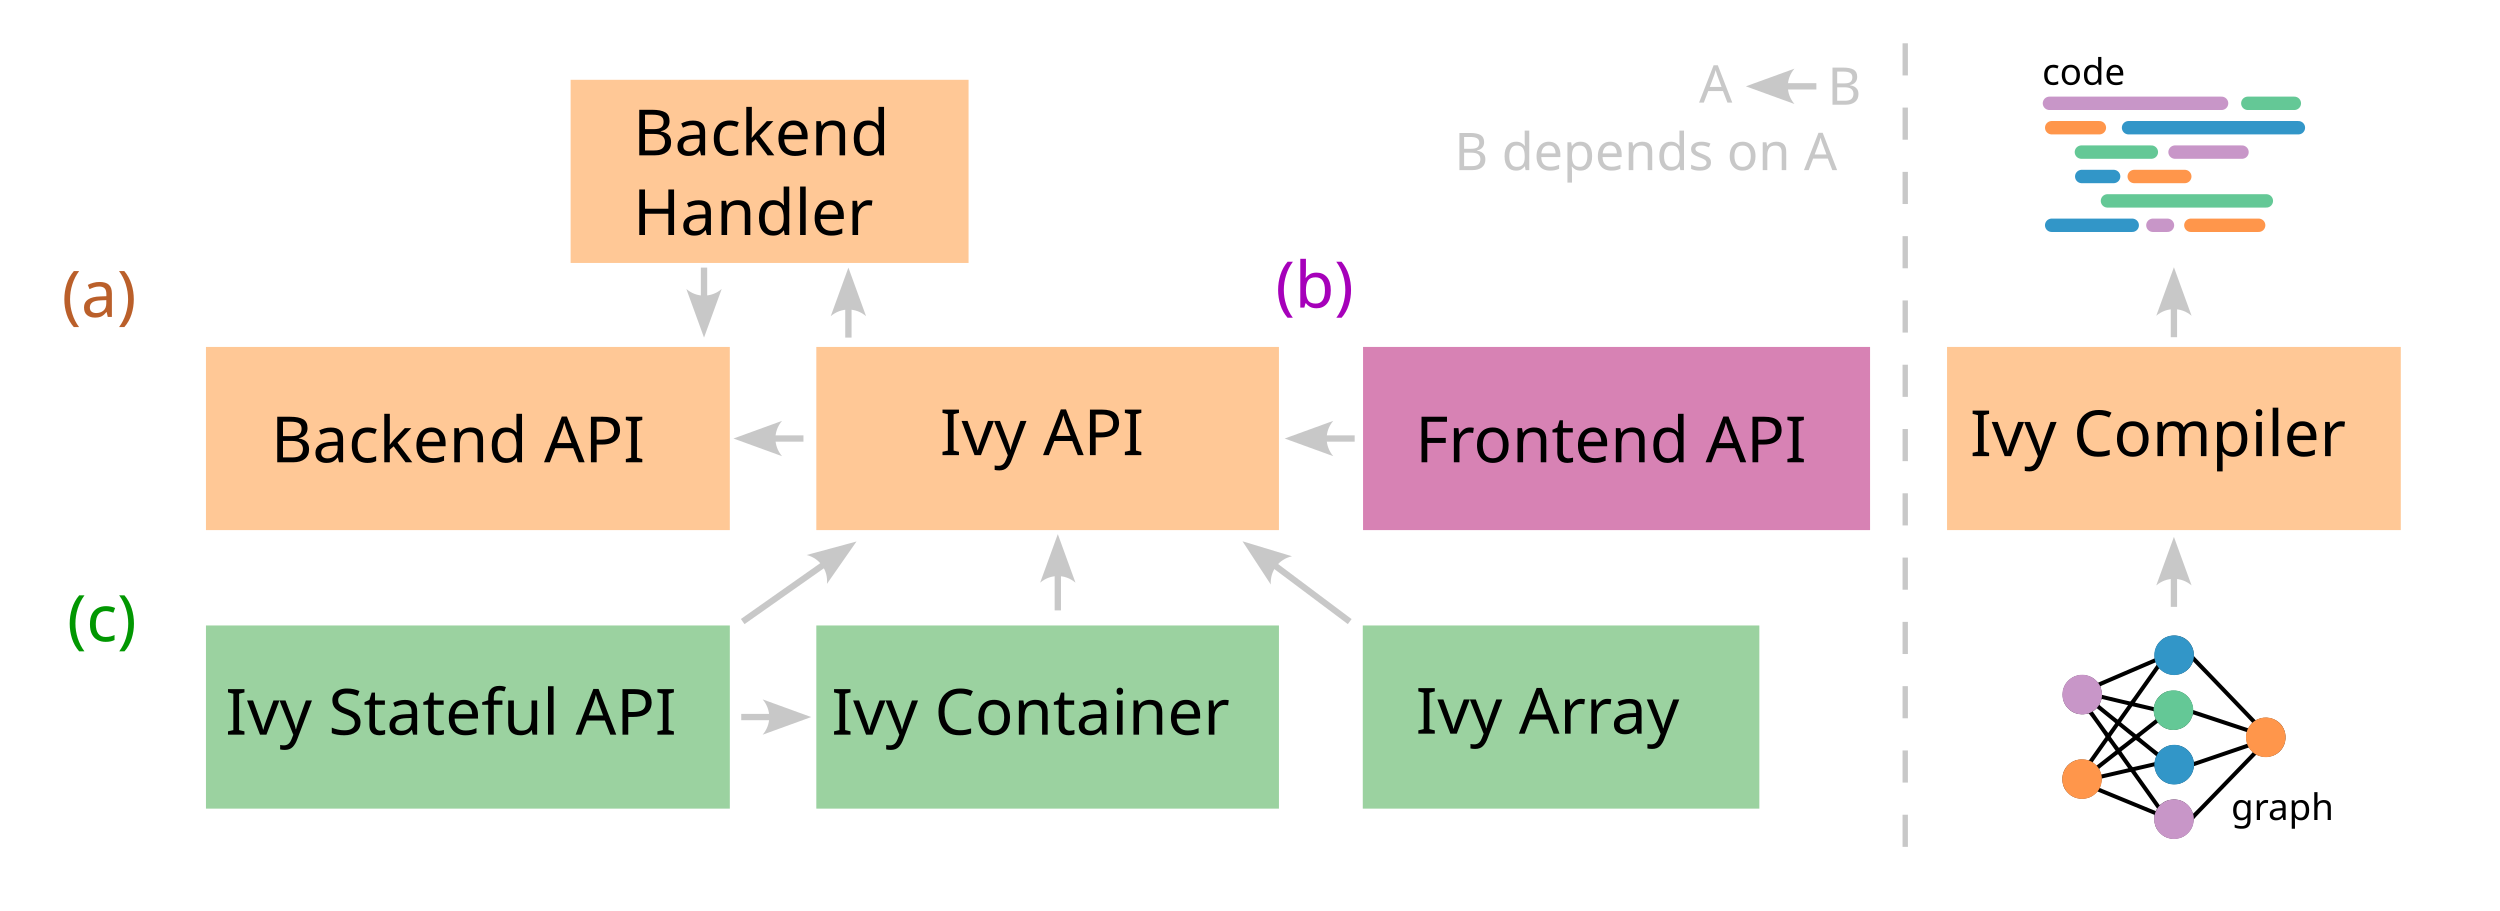
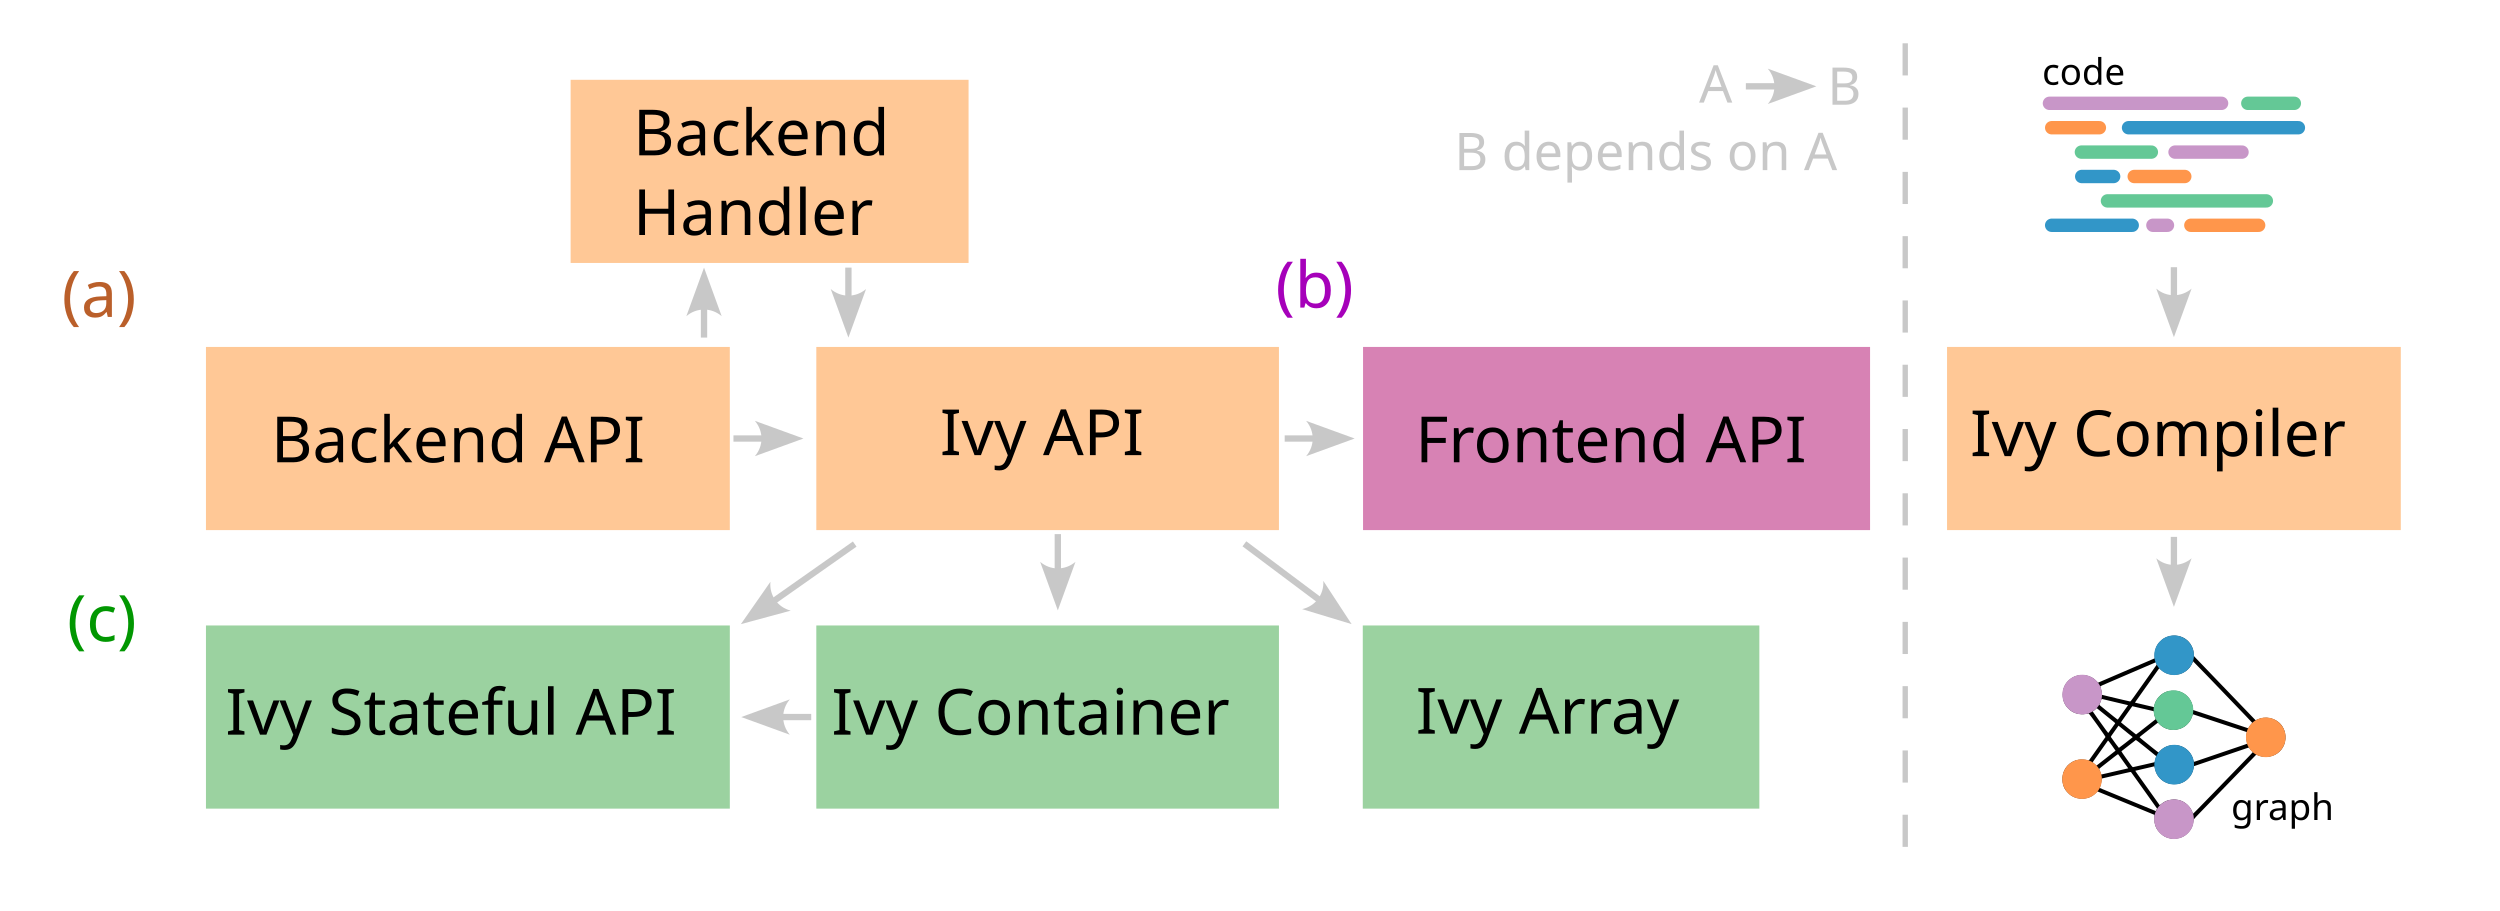
<svg xmlns="http://www.w3.org/2000/svg" version="1.1" id="svg148" width="1400" height="510" viewBox="0 0 1400 510" xml:space="preserve">
  <defs id="defs152">
    <rect x="695.5" y="-129.13" width="333.627" height="49.565" id="rect10506" />
    <marker style="overflow:visible" id="marker9137" refX="0" refY="0" orient="auto-start-reverse" markerWidth="7.7" markerHeight="5.6" viewBox="0 0 7.7 5.6" preserveAspectRatio="xMidYMid">
      <path transform="scale(0.7)" d="M -2,-4 9,0 -2,4 c 2,-2.33 2,-5.66 0,-8 z" style="fill:context-stroke;fill-rule:evenodd;stroke:none" id="path9135" />
    </marker>
    <rect x="313.492" y="-223.599" width="353.158" height="149.756" id="rect2109" />
    <rect x="600.833" y="37.524" width="365.664" height="160.625" id="rect316" />
    <rect x="600.833" y="37.524" width="365.664" height="160.625" id="rect316-2" />
    <rect x="600.833" y="37.524" width="365.664" height="160.625" id="rect316-2-1" />
    <rect x="600.833" y="37.524" width="365.664" height="160.625" id="rect316-2-1-7" />
    <rect x="600.833" y="37.524" width="365.664" height="160.625" id="rect316-2-1-7-9" />
    <rect x="600.833" y="37.524" width="365.664" height="160.625" id="rect316-2-1-7-9-6" />
    <rect x="600.833" y="37.524" width="365.664" height="160.625" id="rect316-2-1-7-9-6-6" />
    <rect x="600.833" y="37.524" width="365.664" height="160.625" id="rect316-2-1-7-9-6-6-6" />
    <rect x="313.492" y="-223.599" width="353.158" height="149.756" id="rect2109-8" />
    <rect x="313.492" y="-223.599" width="353.158" height="149.756" id="rect2109-8-9" />
    <marker style="overflow:visible" id="marker9137-0" refX="0" refY="0" orient="auto-start-reverse" markerWidth="7.7" markerHeight="5.6" viewBox="0 0 7.7 5.6" preserveAspectRatio="xMidYMid">
      <path transform="scale(0.7)" d="M -2,-4 9,0 -2,4 c 2,-2.33 2,-5.66 0,-8 z" style="fill:context-stroke;fill-rule:evenodd;stroke:none" id="path9135-2" />
    </marker>
    <marker style="overflow:visible" id="marker9137-0-7" refX="0" refY="0" orient="auto-start-reverse" markerWidth="7.7" markerHeight="5.6" viewBox="0 0 7.7 5.6" preserveAspectRatio="xMidYMid">
      <path transform="scale(0.7)" d="M -2,-4 9,0 -2,4 c 2,-2.33 2,-5.66 0,-8 z" style="fill:context-stroke;fill-rule:evenodd;stroke:none" id="path9135-2-5" />
    </marker>
    <marker style="overflow:visible" id="marker9137-0-2" refX="0" refY="0" orient="auto-start-reverse" markerWidth="7.7" markerHeight="5.6" viewBox="0 0 7.7 5.6" preserveAspectRatio="xMidYMid">
      <path transform="scale(0.7)" d="M -2,-4 9,0 -2,4 c 2,-2.33 2,-5.66 0,-8 z" style="fill:context-stroke;fill-rule:evenodd;stroke:none" id="path9135-2-2" />
    </marker>
    <marker style="overflow:visible" id="marker9137-0-9" refX="0" refY="0" orient="auto-start-reverse" markerWidth="7.7" markerHeight="5.6" viewBox="0 0 7.7 5.6" preserveAspectRatio="xMidYMid">
      <path transform="scale(0.7)" d="M -2,-4 9,0 -2,4 c 2,-2.33 2,-5.66 0,-8 z" style="fill:context-stroke;fill-rule:evenodd;stroke:none" id="path9135-2-7" />
    </marker>
    <marker style="overflow:visible" id="marker9137-0-6" refX="0" refY="0" orient="auto-start-reverse" markerWidth="7.7" markerHeight="5.6" viewBox="0 0 7.7 5.6" preserveAspectRatio="xMidYMid">
      <path transform="scale(0.7)" d="M -2,-4 9,0 -2,4 c 2,-2.33 2,-5.66 0,-8 z" style="fill:context-stroke;fill-rule:evenodd;stroke:none" id="path9135-2-1" />
    </marker>
    <marker style="overflow:visible" id="marker9137-0-93" refX="0" refY="0" orient="auto-start-reverse" markerWidth="7.7" markerHeight="5.6" viewBox="0 0 7.7 5.6" preserveAspectRatio="xMidYMid">
      <path transform="scale(0.7)" d="M -2,-4 9,0 -2,4 c 2,-2.33 2,-5.66 0,-8 z" style="fill:context-stroke;fill-rule:evenodd;stroke:none" id="path9135-2-19" />
    </marker>
    <marker style="overflow:visible" id="marker9137-0-78" refX="0" refY="0" orient="auto-start-reverse" markerWidth="7.7" markerHeight="5.6" viewBox="0 0 7.7 5.6" preserveAspectRatio="xMidYMid">
      <path transform="scale(0.7)" d="M -2,-4 9,0 -2,4 c 2,-2.33 2,-5.66 0,-8 z" style="fill:context-stroke;fill-rule:evenodd;stroke:none" id="path9135-2-4" />
    </marker>
    <marker style="overflow:visible" id="marker9137-0-78-0" refX="0" refY="0" orient="auto-start-reverse" markerWidth="7.7" markerHeight="5.6" viewBox="0 0 7.7 5.6" preserveAspectRatio="xMidYMid">
      <path transform="scale(0.7)" d="M -2,-4 9,0 -2,4 c 2,-2.33 2,-5.66 0,-8 z" style="fill:context-stroke;fill-rule:evenodd;stroke:none" id="path9135-2-4-3" />
    </marker>
    <marker style="overflow:visible" id="marker9137-0-78-0-1" refX="0" refY="0" orient="auto-start-reverse" markerWidth="7.7" markerHeight="5.6" viewBox="0 0 7.7 5.6" preserveAspectRatio="xMidYMid">
      <path transform="scale(0.7)" d="M -2,-4 9,0 -2,4 c 2,-2.33 2,-5.66 0,-8 z" style="fill:context-stroke;fill-rule:evenodd;stroke:none" id="path9135-2-4-3-0" />
    </marker>
    <marker style="overflow:visible" id="marker9137-0-2-3" refX="0" refY="0" orient="auto-start-reverse" markerWidth="7.7" markerHeight="5.6" viewBox="0 0 7.7 5.6" preserveAspectRatio="xMidYMid">
      <path transform="scale(0.7)" d="M -2,-4 9,0 -2,4 c 2,-2.33 2,-5.66 0,-8 z" style="fill:context-stroke;fill-rule:evenodd;stroke:none" id="path9135-2-2-2" />
    </marker>
    <rect x="695.5" y="-129.13" width="333.627" height="49.565" id="rect10506-6" />
    <rect x="695.5" y="-129.13" width="333.627" height="49.565" id="rect10506-6-5" />
    <rect x="695.5" y="-129.13" width="333.627" height="49.565" id="rect10506-4" />
    <rect x="695.5" y="-129.13" width="333.627" height="49.565" id="rect10506-4-6" />
    <rect x="600.833" y="37.524" width="365.664" height="160.625" id="rect316-25" />
    <rect x="600.833" y="37.524" width="365.664" height="160.625" id="rect316-2-4" />
    <rect x="600.833" y="37.524" width="365.664" height="160.625" id="rect316-2-1-74" />
    <rect x="600.833" y="37.524" width="365.664" height="160.625" id="rect316-2-1-7-4" />
    <rect x="600.833" y="37.524" width="365.664" height="160.625" id="rect316-2-1-7-9-3" />
    <rect x="600.833" y="37.524" width="365.664" height="160.625" id="rect316-2-1-7-9-6-6-6-0" />
    <rect x="600.833" y="37.524" width="365.664" height="160.625" id="rect316-2-1-7-9-6-6-7" />
    <rect x="600.833" y="37.524" width="365.664" height="160.625" id="rect316-2-1-7-9-6-8" />
  </defs>
  <g id="g154">
    <text xml:space="preserve" id="text2107" style="font-style:normal;font-weight:normal;font-size:40px;line-height:1.25;font-family:sans-serif;white-space:pre;shape-inside:url(#rect2109);display:inline;fill:#ba5f2a;fill-opacity:0.996;stroke:none" transform="matrix(0.8992978,0,0,0.8992978,-247.3264,346.7553)">
-       <tspan x="313.492" y="-188.209" id="tspan21689">(a)</tspan>
+       <tspan x="313.492" y="-188.209" id="tspan915">(a)</tspan>
    </text>
    <text xml:space="preserve" id="text2107-7" style="font-style:normal;font-weight:normal;font-size:40px;line-height:1.25;font-family:sans-serif;white-space:pre;shape-inside:url(#rect2109-8);display:inline;fill:#a600ba;fill-opacity:0.996;stroke:none" transform="matrix(0.8992978,0,0,0.8992978,432.3839,341.5278)">
-       <tspan x="313.492" y="-188.209" id="tspan21691">(b)</tspan>
+       <tspan x="313.492" y="-188.209" id="tspan917">(b)</tspan>
    </text>
    <text xml:space="preserve" id="text2107-7-2" style="font-style:normal;font-weight:normal;font-size:40px;line-height:1.25;font-family:sans-serif;white-space:pre;shape-inside:url(#rect2109-8-9);display:inline;fill:#009700;fill-opacity:0.996;stroke:none" transform="matrix(0.8992978,0,0,0.8992978,-244.3232,528.3395)">
-       <tspan x="313.492" y="-188.209" id="tspan21693">(c)</tspan>
+       <tspan x="313.492" y="-188.209" id="tspan919">(c)</tspan>
    </text>
-     <path style="fill:#c8c8c8;fill-opacity:1;stroke:#c8c8c8;stroke-width:3.533;stroke-linecap:butt;stroke-linejoin:miter;stroke-dasharray:none;stroke-opacity:1;marker-end:url(#marker9137)" d="M 475.106,189.055 V 172.122" id="path6598" />
-     <path style="fill:#c8c8c8;fill-opacity:1;stroke:#c8c8c8;stroke-width:3.533;stroke-linecap:butt;stroke-linejoin:miter;stroke-dasharray:none;stroke-opacity:1;marker-end:url(#marker9137-0)" d="m 394.25,149.855 v 16.933" id="path6598-3" />
-     <path style="fill:#c8c8c8;fill-opacity:1;stroke:#c8c8c8;stroke-width:3.533;stroke-linecap:butt;stroke-linejoin:miter;stroke-dasharray:none;stroke-opacity:1;marker-end:url(#marker9137-0-7)" d="M 449.931,245.57 H 432.999" id="path6598-3-9" />
-     <path style="fill:#c8c8c8;fill-opacity:1;stroke:#c8c8c8;stroke-width:3.533;stroke-linecap:butt;stroke-linejoin:miter;stroke-dasharray:none;stroke-opacity:1;marker-end:url(#marker9137-0-2)" d="M 758.616,245.57 H 741.684" id="path6598-3-8" />
-     <path style="fill:#c8c8c8;fill-opacity:1;stroke:#c8c8c8;stroke-width:3.533;stroke-linecap:butt;stroke-linejoin:miter;stroke-dasharray:none;stroke-opacity:1;marker-end:url(#marker9137-0-2-3)" d="M 1017.163,48.347 H 999.938" id="path6598-3-8-0" />
-     <path style="fill:#c8c8c8;fill-opacity:1;stroke:#c8c8c8;stroke-width:3.533;stroke-linecap:butt;stroke-linejoin:miter;stroke-dasharray:none;stroke-opacity:1;marker-end:url(#marker9137-0-9)" d="M 1217.395,188.829 V 171.896" id="path6598-3-3" />
-     <path style="fill:#c8c8c8;fill-opacity:1;stroke:#c8c8c8;stroke-width:3.533;stroke-linecap:butt;stroke-linejoin:miter;stroke-dasharray:none;stroke-opacity:1;marker-end:url(#marker9137-0-6)" d="M 1217.395,339.845 V 322.912" id="path6598-3-2" />
-     <path style="fill:#c8c8c8;fill-opacity:1;stroke:#c8c8c8;stroke-width:3.533;stroke-linecap:butt;stroke-linejoin:miter;stroke-dasharray:none;stroke-opacity:1;marker-end:url(#marker9137-0-93)" d="m 415.091,401.549 h 16.933" id="path6598-3-4" />
-     <path style="fill:#c8c8c8;fill-opacity:1;stroke:#c8c8c8;stroke-width:3.533;stroke-linecap:butt;stroke-linejoin:miter;stroke-dasharray:none;stroke-opacity:1;marker-end:url(#marker9137-0-78)" d="m 592.377,341.818 0,-20.458" id="path6598-3-5" />
-     <path style="fill:#c8c8c8;fill-opacity:1;stroke:#c8c8c8;stroke-width:3.533;stroke-linecap:butt;stroke-linejoin:miter;stroke-dasharray:none;stroke-opacity:1;marker-end:url(#marker9137-0-78-0)" d="m 415.904,348.074 45.541,-32.038" id="path6598-3-5-6" />
-     <path style="fill:#c8c8c8;fill-opacity:1;stroke:#c8c8c8;stroke-width:3.533;stroke-linecap:butt;stroke-linejoin:miter;stroke-dasharray:none;stroke-opacity:1;marker-end:url(#marker9137-0-78-0-1)" d="M 755.84,348.096 713.615,316.467" id="path6598-3-5-6-6" />
+     <path style="fill:#c8c8c8;fill-opacity:1;stroke:#c8c8c8;stroke-width:3.533;stroke-linecap:butt;stroke-linejoin:miter;stroke-dasharray:none;stroke-opacity:1;marker-end:url(#marker9137)" d="m 475.106,149.862 v 16.933" id="path6598" />
+     <path style="fill:#c8c8c8;fill-opacity:1;stroke:#c8c8c8;stroke-width:3.533;stroke-linecap:butt;stroke-linejoin:miter;stroke-dasharray:none;stroke-opacity:1;marker-end:url(#marker9137-0)" d="M 394.25,189.048 V 172.115" id="path6598-3" />
+     <path style="fill:#c8c8c8;fill-opacity:1;stroke:#c8c8c8;stroke-width:3.533;stroke-linecap:butt;stroke-linejoin:miter;stroke-dasharray:none;stroke-opacity:1;marker-end:url(#marker9137-0-7)" d="M 410.739,245.57 H 427.671" id="path6598-3-9" />
+     <path style="fill:#c8c8c8;fill-opacity:1;stroke:#c8c8c8;stroke-width:3.533;stroke-linecap:butt;stroke-linejoin:miter;stroke-dasharray:none;stroke-opacity:1;marker-end:url(#marker9137-0-2)" d="m 719.423,245.57 h 16.933" id="path6598-3-8" />
+     <path style="fill:#c8c8c8;fill-opacity:1;stroke:#c8c8c8;stroke-width:3.533;stroke-linecap:butt;stroke-linejoin:miter;stroke-dasharray:none;stroke-opacity:1;marker-end:url(#marker9137-0-2-3)" d="m 977.678,48.347 h 17.225" id="path6598-3-8-0" />
+     <path style="fill:#c8c8c8;fill-opacity:1;stroke:#c8c8c8;stroke-width:3.533;stroke-linecap:butt;stroke-linejoin:miter;stroke-dasharray:none;stroke-opacity:1;marker-end:url(#marker9137-0-9)" d="m 1217.395,149.636 v 16.933" id="path6598-3-3" />
+     <path style="fill:#c8c8c8;fill-opacity:1;stroke:#c8c8c8;stroke-width:3.533;stroke-linecap:butt;stroke-linejoin:miter;stroke-dasharray:none;stroke-opacity:1;marker-end:url(#marker9137-0-6)" d="m 1217.395,300.652 v 16.933" id="path6598-3-2" />
+     <path style="fill:#c8c8c8;fill-opacity:1;stroke:#c8c8c8;stroke-width:3.533;stroke-linecap:butt;stroke-linejoin:miter;stroke-dasharray:none;stroke-opacity:1;marker-end:url(#marker9137-0-93)" d="M 454.284,401.549 H 437.351" id="path6598-3-4" />
+     <path style="fill:#c8c8c8;fill-opacity:1;stroke:#c8c8c8;stroke-width:3.533;stroke-linecap:butt;stroke-linejoin:miter;stroke-dasharray:none;stroke-opacity:1;marker-end:url(#marker9137-0-78)" d="m 592.377,299.101 v 20.458" id="path6598-3-5" />
+     <path style="fill:#c8c8c8;fill-opacity:1;stroke:#c8c8c8;stroke-width:3.533;stroke-linecap:butt;stroke-linejoin:miter;stroke-dasharray:none;stroke-opacity:1;marker-end:url(#marker9137-0-78-0)" d="m 478.635,304.672 -45.541,32.038" id="path6598-3-5-6" />
+     <path style="fill:#c8c8c8;fill-opacity:1;stroke:#c8c8c8;stroke-width:3.533;stroke-linecap:butt;stroke-linejoin:miter;stroke-dasharray:none;stroke-opacity:1;marker-end:url(#marker9137-0-78-0-1)" d="m 696.858,304.536 42.224,31.628" id="path6598-3-5-6-6" />
    <path style="fill:none;stroke:#c8c8c8;stroke-width:3;stroke-linecap:butt;stroke-linejoin:miter;stroke-dasharray:18, 18;stroke-dashoffset:0;stroke-opacity:1" d="M 1066.928,24.246 V 474.687" id="path10502" />
    <text xml:space="preserve" id="text10504" style="font-style:normal;font-weight:normal;font-size:40px;line-height:1.25;font-family:sans-serif;white-space:pre;shape-inside:url(#rect10506);display:inline;fill:#c8c8c8;fill-opacity:1;stroke:none;stroke-opacity:1" transform="matrix(0.7279967,0,0,0.7279967,308.1269,163.5023)">
-       <tspan x="695.5" y="-93.74" id="tspan21695">B depends on A</tspan>
+       <tspan x="695.5" y="-93.74" id="tspan921">B depends on A</tspan>
    </text>
    <text xml:space="preserve" id="text10504-7" style="font-style:normal;font-weight:normal;font-size:40px;line-height:1.25;font-family:sans-serif;white-space:pre;shape-inside:url(#rect10506-4);display:inline;fill:#000000;fill-opacity:1;stroke:none;stroke-opacity:1" transform="matrix(0.5131628,0,0,0.5131628,786.7018,95.57431)">
-       <tspan x="695.5" y="-93.74" id="tspan21697">code</tspan>
+       <tspan x="695.5" y="-93.74" id="tspan923">code</tspan>
    </text>
    <text xml:space="preserve" id="text10504-7-5" style="font-style:normal;font-weight:normal;font-size:40px;line-height:1.25;font-family:sans-serif;white-space:pre;shape-inside:url(#rect10506-4-6);display:inline;fill:#000000;fill-opacity:1;stroke:none;stroke-opacity:1" transform="matrix(0.5131628,0,0,0.5131628,892.5159,507.2903)">
-       <tspan x="695.5" y="-93.74" id="tspan21699">graph</tspan>
+       <tspan x="695.5" y="-93.74" id="tspan925">graph</tspan>
    </text>
    <text xml:space="preserve" id="text10504-1" style="font-style:normal;font-weight:normal;font-size:40px;line-height:1.25;font-family:sans-serif;white-space:pre;shape-inside:url(#rect10506-6);display:inline;fill:#c8c8c8;fill-opacity:1;stroke:none" transform="matrix(0.7279967,0,0,0.7279967,445.1684,125.6831)">
-       <tspan x="695.5" y="-93.74" id="tspan21701">A</tspan>
+       <tspan x="695.5" y="-93.74" id="tspan927">A</tspan>
    </text>
    <text xml:space="preserve" id="text10504-1-5" style="font-style:normal;font-weight:normal;font-size:40px;line-height:1.25;font-family:sans-serif;white-space:pre;shape-inside:url(#rect10506-6-5);display:inline;fill:#c8c8c8;fill-opacity:1;stroke:none" transform="matrix(0.7279967,0,0,0.7279967,517.0491,126.8917)">
-       <tspan x="695.5" y="-93.74" id="tspan21703">B</tspan>
+       <tspan x="695.5" y="-93.74" id="tspan929">B</tspan>
    </text>
    <g id="layer1" transform="matrix(0.9515749,0,0,0.9515749,1135.139,-128.0975)">
      <path style="fill:none;stroke:#c896c8;stroke-width:7.879;stroke-linecap:round;stroke-linejoin:miter;stroke-miterlimit:4;stroke-dasharray:none;stroke-opacity:1" d="M 13.19,195.421 H 114.486" id="path93" />
      <path style="fill:none;stroke:#c896c8;stroke-width:7.879;stroke-linecap:round;stroke-linejoin:miter;stroke-miterlimit:4;stroke-dasharray:none;stroke-opacity:1" d="m 87.1,224.13 h 39.418" id="path93-6" />
      <path style="fill:none;stroke:#c896c8;stroke-width:7.879;stroke-linecap:round;stroke-linejoin:miter;stroke-miterlimit:4;stroke-dasharray:none;stroke-opacity:1" d="m 74.067,267.195 h 8.579" id="path93-6-7" />
      <path style="fill:none;stroke:#64c896;stroke-width:7.879;stroke-linecap:round;stroke-linejoin:miter;stroke-miterlimit:4;stroke-dasharray:none;stroke-opacity:1" d="m 129.927,195.421 h 27.381" id="path93-6-7-5" />
      <path style="fill:none;stroke:#64c896;stroke-width:7.879;stroke-linecap:round;stroke-linejoin:miter;stroke-miterlimit:4;stroke-dasharray:none;stroke-opacity:1" d="M 31.996,224.13 H 73.165" id="path93-6-7-5-3" />
      <path style="fill:none;stroke:#64c896;stroke-width:7.879;stroke-linecap:round;stroke-linejoin:miter;stroke-miterlimit:4;stroke-dasharray:none;stroke-opacity:1" d="M 47.334,252.84 H 140.838" id="path93-6-7-5-3-5" />
      <path style="fill:none;stroke:#ff964b;stroke-width:7.879;stroke-linecap:round;stroke-linejoin:miter;stroke-miterlimit:4;stroke-dasharray:none;stroke-opacity:1" d="M 14.514,209.776 H 42.578" id="path93-6-7-6" />
      <path style="fill:none;stroke:#ff964b;stroke-width:7.879;stroke-linecap:round;stroke-linejoin:miter;stroke-miterlimit:4;stroke-dasharray:none;stroke-opacity:1" d="M 63.079,238.485 H 92.834" id="path93-6-7-6-2" />
      <path style="fill:none;stroke:#ff964b;stroke-width:7.879;stroke-linecap:round;stroke-linejoin:miter;stroke-miterlimit:4;stroke-dasharray:none;stroke-opacity:1" d="M 96.408,267.195 H 136.31" id="path93-6-7-6-2-9" />
      <path style="fill:none;stroke:#3296c8;stroke-width:7.879;stroke-linecap:round;stroke-linejoin:miter;stroke-miterlimit:4;stroke-dasharray:none;stroke-opacity:1" d="M 32.182,238.485 H 50.961" id="path93-6-7-1" />
      <path style="fill:none;stroke:#3296c8;stroke-width:7.879;stroke-linecap:round;stroke-linejoin:miter;stroke-miterlimit:4;stroke-dasharray:none;stroke-opacity:1" d="M 14.493,267.195 H 61.902" id="path93-6-7-1-2" />
      <path style="fill:none;stroke:#3296c8;stroke-width:7.879;stroke-linecap:round;stroke-linejoin:miter;stroke-miterlimit:4;stroke-dasharray:none;stroke-opacity:1" d="m 59.738,209.776 h 99.956" id="path93-6-7-1-7" />
    </g>
    <g id="g14698" transform="matrix(0.1367104,0,0,0.1367104,1154.186,354.8184)">
      <path style="fill:#000000" d="m 446.117,838.51 c -17.538,-3.779 -27.584,-9.304 -40.679,-22.377 -10.738,-10.719 -16.2,-19.8 -20.183,-33.557 -1.974,-6.819 -2.3,-10.215 -2.3,-23.991 v -16.048 l -24,-9.842 c -13.2,-5.413 -26.475,-10.881 -29.5,-12.151 -3.025,-1.27 -26.875,-11.076 -53,-21.791 -26.125,-10.715 -65.5,-26.889 -87.5,-35.942 l -40,-16.46 -6.5,6.459 c -14.729,14.636 -30.89,21.71 -52.5,22.98 -16.35,0.961 -33.218,-3.124 -46.869,-11.351 -7.667,-4.62 -22.023,-19.055 -26.554,-26.699 -13.156,-22.195 -14.449,-53.203 -3.21,-76.999 7.244,-15.336 18.598,-27.337 33.633,-35.546 8.57,-4.68 15.125,-6.861 25.251,-8.402 9.152,-1.393 28.108,-0.496 36.022,1.706 l 5.273,1.467 5.27,-7.166 c 4.615,-6.275 60.652,-85.349 63.122,-89.072 0.698,-1.052 -7.853,-13.681 -33.346,-49.254 -18.857,-26.312 -34.804,-47.78 -35.438,-47.707 -0.635,0.073 -4.946,0.917 -9.58,1.876 -13.307,2.753 -30.759,1.769 -42.869,-2.417 -5.113,-1.768 -10.963,-4.174 -13,-5.348 -11.384,-6.559 -23.981,-18.904 -30.48,-29.872 -14.45,-24.387 -13.61,-61.127 1.933,-84.543 10.95,-16.496 27.822,-28.869 46.15,-33.841 8.321,-2.258 25.578,-3.02 34.884,-1.54 10.056,1.599 23.197,6.532 30.809,11.566 3.3,2.183 9.244,7.22 13.209,11.194 l 7.209,7.226 31.291,-13.349 c 26.925,-11.486 163.765,-70.347 191.825,-82.512 l 9.534,-4.133 -0.391,-9.725 c -0.681,-16.952 3.704,-33.569 12.335,-46.749 5.01,-7.649 16.303,-18.941 23.987,-23.984 13.168,-8.641 31.902,-13.296 48.919,-12.153 29.513,1.981 53.601,17.704 66.138,43.17 5.472,11.116 7.38,18.258 8.144,30.5 l 0.593,9.5 8.196,8.5 c 13.299,13.792 241.623,251.327 243.532,253.356 1.696,1.803 1.928,1.77 8.112,-1.165 33.576,-15.934 74.978,-7.017 97.892,21.083 7.369,9.037 13.646,22.269 15.998,33.725 6.65,32.394 -5.209,64.473 -30.51,82.527 -14.838,10.588 -28.367,14.798 -47.514,14.785 -13.767,-0.01 -21.933,-1.53 -32.876,-6.121 l -6.624,-2.779 -110,113.317 c -163.463,168.393 -147.5,151.48 -147.5,156.277 0,5.787 -2.749,18.481 -5.473,25.272 -3.491,8.704 -8.324,16.193 -15.415,23.887 -15.533,16.852 -33.001,24.672 -56.612,25.343 -8.016,0.228 -14.27,-0.148 -18.837,-1.132 z m 177.321,-184.877 c 27.139,-28.05 56.595,-58.425 65.457,-67.5 8.862,-9.075 26.901,-27.729 40.086,-41.453 13.185,-13.724 31.173,-32.311 39.973,-41.303 8.8,-8.993 16.177,-16.858 16.393,-17.477 0.216,-0.62 -0.729,-2.058 -2.101,-3.197 -2.532,-2.101 -10.89,-12.135 -12.489,-14.992 -0.767,-1.37 -2.171,-1.116 -11.339,2.047 -20.03,6.91 -92.501,31.604 -97.964,33.379 -3.025,0.983 -24.85,8.405 -48.5,16.494 -23.65,8.088 -48.911,16.707 -56.136,19.153 l -13.136,4.447 -1.097,7.374 c -2.579,17.339 -10.534,32.011 -24.55,45.278 -9.466,8.96 -19.6,14.606 -33.082,18.432 -11.354,3.222 -31.49,3.21 -42.915,-0.026 -30.186,-8.548 -51.637,-31.793 -57.151,-61.932 -0.925,-5.055 -1.963,-9.034 -2.308,-8.844 -0.344,0.191 -17.726,4.277 -38.626,9.081 -20.9,4.804 -38.558,8.9 -39.241,9.101 -1.31,0.387 -0.584,1.427 60.667,86.929 20.485,28.596 37.606,52.636 38.045,53.421 0.623,1.113 2.288,0.192 7.552,-4.178 7.496,-6.222 15.569,-10.844 24.016,-13.75 7.809,-2.687 25.923,-5.229 31.96,-4.485 10.831,1.335 12.585,1.629 18.192,3.053 22.72,5.772 45.853,27.422 52.831,49.445 0.959,3.025 1.892,5.77 2.075,6.099 0.42,0.757 21.117,-20.241 83.385,-84.599 z m -232.465,68.463 2.552,-5.037 -15.384,-21.713 c -8.461,-11.942 -22.765,-31.997 -31.785,-44.566 -37.606,-52.398 -58.461,-81.586 -59.402,-83.134 -0.906,-1.491 -3.265,-1.119 -25,3.942 -13.2,3.074 -39.975,9.266 -59.5,13.76 -19.525,4.494 -35.571,8.197 -35.658,8.228 -0.087,0.031 -0.685,4.557 -1.329,10.057 -0.644,5.5 -2.547,14.176 -4.229,19.28 -1.682,5.104 -2.884,9.402 -2.671,9.552 0.212,0.149 20.861,8.662 45.886,18.918 113.614,46.562 181.101,74.343 183.733,75.635 0.128,0.063 1.382,-2.152 2.785,-4.922 z M 189.999,571.574 c 13.175,-3.058 30.705,-7.133 38.955,-9.056 8.25,-1.923 21.975,-5.087 30.5,-7.03 8.525,-1.943 15.576,-3.607 15.67,-3.697 0.24,-0.23 -39.514,-55.892 -40.979,-57.377 -0.944,-0.957 -4.679,1.524 -17.306,11.5 -8.856,6.996 -17.599,13.846 -19.429,15.221 -3.29,2.472 -13.282,10.327 -32.206,25.315 -5.362,4.247 -9.75,7.898 -9.75,8.114 0,0.215 1.323,3.189 2.94,6.609 1.617,3.419 3.502,8.41 4.189,11.09 0.687,2.68 1.746,4.873 2.354,4.873 0.608,0 11.885,-2.502 25.061,-5.56 z m 149.898,-34.717 43.942,-10.234 1.207,-6.495 c 0.664,-3.572 2.171,-8.97 3.348,-11.995 l 2.141,-5.5 -3.79,-3.213 c -2.084,-1.767 -20.814,-16.98 -41.621,-33.805 -25.799,-20.862 -38.203,-30.302 -39,-29.68 -0.643,0.502 -5.708,4.464 -11.256,8.805 -5.547,4.341 -11.573,9.018 -13.39,10.393 -4.866,3.682 -33.401,26.07 -34.262,26.881 -0.406,0.382 7.244,11.804 17,25.38 9.756,13.577 20.125,28.072 23.042,32.212 3.091,4.386 6.011,7.517 7,7.505 0.933,-0.012 21.47,-4.627 45.638,-10.255 z M 192.454,503.749 c 16.775,-13.186 30.639,-24.069 30.808,-24.186 0.17,-0.117 -6.519,-9.75 -14.863,-21.407 -8.345,-11.657 -15.51,-20.818 -15.922,-20.358 -0.413,0.46 -4.497,6.237 -9.076,12.837 -4.579,6.6 -14.441,20.55 -21.915,31 -7.474,10.45 -17.802,25.013 -22.953,32.363 l -9.365,13.363 3.393,2.615 c 1.866,1.438 5.397,4.487 7.846,6.775 l 4.453,4.16 8.547,-6.594 c 4.701,-3.627 22.272,-17.382 39.047,-30.568 z m 419,-0.935 c 26.675,-9.085 67.175,-22.897 90,-30.694 22.825,-7.796 45.55,-15.529 50.5,-17.184 4.95,-1.655 9.368,-3.353 9.818,-3.773 0.45,-0.421 0.112,-4.18 -0.75,-8.355 -1.776,-8.6 -2.064,-25.787 -0.563,-33.7 0.553,-2.914 0.8,-5.503 0.55,-5.753 -0.556,-0.556 -220.626,-73.221 -221.753,-73.221 -0.441,0 -0.801,0.887 -0.801,1.971 0,3.405 -5.707,17.785 -9.605,24.202 -5.115,8.42 -14.937,18.583 -23.537,24.352 -24.637,16.53 -59.109,17.767 -85.229,3.06 -6.656,-3.748 -15.787,-11.171 -20.097,-16.338 l -2.713,-3.252 -3.16,2.538 c -1.738,1.396 -14.185,11.171 -27.66,21.722 -36.972,28.95 -44.471,34.942 -44.807,35.801 -0.169,0.432 6.302,6.108 14.38,12.614 8.078,6.506 25.41,20.491 38.516,31.079 13.106,10.588 24.185,19.245 24.62,19.24 0.435,-0.006 2.816,-2.294 5.291,-5.085 9.503,-10.717 23.545,-19.08 38.429,-22.886 11.199,-2.864 29.211,-2.891 41.124,-0.062 27.926,6.632 51.913,31.075 57.452,58.544 0.665,3.3 1.364,6.54 1.553,7.201 0.239,0.839 3.295,0.191 10.143,-2.151 5.39,-1.843 31.625,-10.785 58.3,-19.87 z M 262.97,448.369 c 13.759,-10.854 26.356,-20.786 27.993,-22.071 2.916,-2.287 2.936,-2.366 0.984,-3.793 -4.854,-3.548 -8.384,-6.322 -16.414,-12.899 -4.719,-3.865 -15.655,-12.75 -24.303,-19.745 l -15.724,-12.718 -12.207,17.245 c -6.714,9.485 -13.929,19.686 -16.033,22.668 -3.283,4.652 -3.648,5.68 -2.57,7.233 12.209,17.574 31.495,43.749 32.257,43.777 0.55,0.021 12.257,-8.843 26.016,-19.698 z m 56.087,-43.985 c 42.03,-33.158 61.297,-48.286 65.598,-51.507 l 3.682,-2.757 -2.377,-5.375 c -2.526,-5.711 -5.507,-18.487 -5.507,-23.601 0,-1.69 -0.562,-3.25 -1.25,-3.465 -2.748,-0.86 -87.169,-20.454 -87.281,-20.257 -0.136,0.239 -25.558,36.156 -38.162,53.917 -4.569,6.438 -8.307,11.916 -8.307,12.173 0,0.257 4.162,3.739 9.25,7.737 5.088,3.998 18.836,15.058 30.551,24.577 11.716,9.519 21.618,17.307 22.006,17.307 0.388,0 5.696,-3.938 11.796,-8.75 z m -112.104,-15.789 c 7.15,-10.137 13.567,-19.261 14.26,-20.276 1.131,-1.657 0.363,-2.554 -7.5,-8.764 -4.818,-3.805 -9.435,-7.463 -10.26,-8.129 -0.825,-0.666 -14.066,-11.369 -29.424,-23.784 l -27.924,-22.573 -4.052,3.783 c -2.228,2.081 -4.288,4.03 -4.576,4.331 -0.288,0.301 -2.099,1.618 -4.024,2.926 -1.925,1.308 -3.634,2.47 -3.798,2.584 -0.164,0.113 9.46,13.871 21.387,30.574 31.322,43.864 41.569,57.875 42.282,57.814 0.346,-0.03 6.48,-8.348 13.63,-18.485 z m 563.5,-5.96 c 1.73,-3.025 5.364,-7.925 8.073,-10.89 2.71,-2.965 4.927,-5.717 4.927,-6.116 0,-0.399 -11.588,-12.721 -25.75,-27.383 -14.162,-14.662 -34.123,-35.422 -44.357,-46.135 -67.893,-71.068 -172.172,-178.977 -172.955,-178.977 -0.516,0 -0.938,0.848 -0.938,1.884 0,3.239 -7.685,17.329 -13.042,23.912 -10.193,12.526 -25.432,22.612 -40.458,26.778 -3.39,0.94 -11.494,1.879 -18.632,2.159 -14.749,0.579 -25.043,-1.091 -36.758,-5.963 -7.595,-3.158 -21.069,-12.555 -25.422,-17.729 l -2.454,-2.917 -9.345,13.188 c -5.14,7.253 -18.764,26.463 -30.275,42.688 -11.511,16.225 -27.458,38.725 -35.438,50 -7.98,11.275 -16.899,23.847 -19.821,27.938 -2.921,4.091 -5.2,7.55 -5.064,7.686 0.339,0.339 76.738,18.376 77.833,18.376 0.482,0 0.876,-1.084 0.876,-2.41 0,-1.325 1.361,-6.613 3.025,-11.75 6.351,-19.609 23.329,-38.3 42.475,-46.761 14.206,-6.278 38.275,-8.101 53.968,-4.087 28.981,7.412 51.599,30.994 57.555,60.008 1.073,5.225 1.956,11.127 1.963,13.116 l 0.013,3.616 70.75,23.368 c 56.843,18.774 155.106,51.429 155.927,51.817 0.097,0.046 1.592,-2.391 3.323,-5.416 z M 251.371,325.68 c 9.029,-12.676 17.909,-25.169 19.733,-27.763 l 3.316,-4.716 -3.733,-0.977 c -2.053,-0.537 -25.973,-6.221 -53.154,-12.631 -27.182,-6.41 -49.967,-11.864 -50.634,-12.12 -0.777,-0.298 -2.007,2.152 -3.426,6.822 -1.217,4.008 -3.295,9.421 -4.616,12.029 -1.322,2.608 -2.403,4.969 -2.403,5.246 0,0.277 9.787,8.363 21.75,17.969 11.963,9.605 28.95,23.314 37.75,30.464 15.701,12.757 16.028,12.96 17.5,10.861 0.825,-1.176 8.888,-12.509 17.917,-25.185 z m 47.12,-66.544 c 7.405,-10.449 21.196,-29.911 30.647,-43.25 24.628,-34.76 23.265,-32.839 43.469,-61.253 10.168,-14.3 18.802,-26.533 19.186,-27.185 0.384,-0.652 -0.269,-3.176 -1.451,-5.609 l -2.15,-4.425 -40.619,17.461 c -105.112,45.184 -149.782,64.4 -151.619,65.225 -1.1,0.494 -3.575,1.565 -5.5,2.38 -19.923,8.436 -30,13.055 -30,13.753 0,0.461 1.121,4.274 2.492,8.473 1.371,4.199 2.989,11.75 3.597,16.781 0.608,5.031 1.207,9.254 1.331,9.386 0.124,0.132 11.893,3.006 26.153,6.386 14.26,3.381 39.652,9.42 56.427,13.421 16.775,4.001 31.416,7.314 32.537,7.364 1.544,0.068 5.29,-4.502 15.5,-18.908 z" id="path14819" />
      <circle style="fill:#c896c8;fill-opacity:1;stroke-width:4.112;stroke-dasharray:24.672, 24.672" id="path14894" cx="86.582" cy="249.788" r="81.269" />
      <circle style="fill:#c896c8;fill-opacity:1;stroke-width:4.112;stroke-dasharray:24.672, 24.672" id="path14894-6" cx="462.715" cy="760.254" r="81.269" />
      <circle style="fill:#3296c8;fill-opacity:1;stroke-width:4.112;stroke-dasharray:24.672, 24.672" id="path14894-6-9" cx="463.082" cy="88.561" r="81.269" />
      <circle style="fill:#64c896;fill-opacity:1;stroke-width:4.112;stroke-dasharray:24.672, 24.672" id="path14894-6-9-7" cx="460.397" cy="313.655" r="81.269" />
      <circle style="fill:#ff964b;fill-opacity:1;stroke-width:4.112;stroke-dasharray:24.672, 24.672" id="path14894-6-9-7-4" cx="838.726" cy="424.819" r="81.269" />
      <circle style="fill:#ff964b;fill-opacity:1;stroke-width:4.112;stroke-dasharray:24.672, 24.672" id="path14894-6-9-7-4-5" cx="85.983" cy="595.968" r="81.269" />
      <circle style="fill:#3296c8;fill-opacity:1;stroke-width:4.112;stroke-dasharray:24.672, 24.672" id="path14894-6-9-3" cx="463.47" cy="536.841" r="81.269" />
    </g>
    <g id="g21171" transform="translate(4.539222)">
      <rect style="fill:#ffc896;fill-opacity:1;stroke:none;stroke-opacity:1" id="rect476" width="222.853" height="102.572" x="315.008" y="44.686" />
      <text xml:space="preserve" id="text314" style="font-style:normal;font-weight:normal;font-size:40px;line-height:1.25;font-family:sans-serif;white-space:pre;shape-inside:url(#rect316-25);display:inline;fill:#000000;fill-opacity:1;stroke:none" transform="matrix(0.8923807,0,0,0.8923807,-186.183,21.90279)">
-         <tspan x="600.834" y="72.914" id="tspan21705">Backend
+         <tspan x="600.834" y="72.914" id="tspan931">Backend
</tspan>
-         <tspan x="600.834" y="122.914" id="tspan21707">Handler</tspan>
+         <tspan x="600.834" y="122.914" id="tspan933">Handler</tspan>
      </text>
    </g>
    <g id="g21176">
      <rect style="fill:#ffc896;fill-opacity:1;stroke:none;stroke-opacity:1" id="rect476-3" width="293.365" height="102.572" x="115.335" y="194.284" />
      <text xml:space="preserve" id="text314-9" style="font-style:normal;font-weight:normal;font-size:40px;line-height:1.25;font-family:sans-serif;white-space:pre;shape-inside:url(#rect316-2-4);display:inline;fill:#000000;fill-opacity:1;stroke:none" transform="matrix(0.8923807,0,0,0.8923807,-384.3783,193.8098)">
-         <tspan x="600.834" y="72.914" id="tspan21709">Backend API</tspan>
+         <tspan x="600.834" y="72.914" id="tspan935">Backend API</tspan>
      </text>
    </g>
    <g id="g21165" transform="translate(0.7995606,-0.4890137)">
      <rect style="fill:#ffc896;fill-opacity:1;stroke:none;stroke-opacity:1" id="rect476-3-6" width="259.072" height="102.572" x="456.339" y="194.773" />
      <text xml:space="preserve" id="text314-9-2" style="font-style:normal;font-weight:normal;font-size:40px;line-height:1.25;font-family:sans-serif;white-space:pre;shape-inside:url(#rect316-2-1-74);display:inline;fill:#000000;fill-opacity:1;stroke:none" transform="matrix(0.8923807,0,0,0.8923807,-10.59457,190.2901)">
-         <tspan x="600.834" y="72.914" id="tspan21711">Ivy API</tspan>
+         <tspan x="600.834" y="72.914" id="tspan937">Ivy API</tspan>
      </text>
    </g>
    <g id="g21196" transform="translate(0,-0.664032)">
      <rect style="fill:#d782b4;fill-opacity:1;stroke:none;stroke-opacity:1" id="rect476-3-6-7" width="283.933" height="102.572" x="763.304" y="194.948" />
      <text xml:space="preserve" id="text314-9-2-0" style="font-style:normal;font-weight:normal;font-size:40px;line-height:1.25;font-family:sans-serif;white-space:pre;shape-inside:url(#rect316-2-1-7-4);display:inline;fill:#000000;fill-opacity:1;stroke:none" transform="matrix(0.8923807,0,0,0.8923807,256.426,194.4738)">
-         <tspan x="600.834" y="72.914" id="tspan21713">Frontend API</tspan>
+         <tspan x="600.834" y="72.914" id="tspan939">Frontend API</tspan>
      </text>
    </g>
    <g id="g21201" transform="translate(0,-0.7826538)">
      <rect style="fill:#ffc896;fill-opacity:1;stroke:none;stroke-opacity:1" id="rect476-3-6-7-5" width="254.107" height="102.572" x="1090.341" y="195.066" />
      <text xml:space="preserve" id="text314-9-2-0-3" style="font-style:normal;font-weight:normal;font-size:40px;line-height:1.25;font-family:sans-serif;white-space:pre;shape-inside:url(#rect316-2-1-7-9-3);display:inline;fill:#000000;fill-opacity:1;stroke:none" transform="matrix(0.8923807,0,0,0.8923807,567.0775,191.1327)">
-         <tspan x="600.834" y="72.914" id="tspan21715">Ivy Compiler</tspan>
+         <tspan x="600.834" y="72.914" id="tspan941">Ivy Compiler</tspan>
      </text>
    </g>
    <g id="g21191" transform="translate(0,0.05294418)">
      <rect style="fill:#9bd2a0;fill-opacity:1;stroke:none;stroke-opacity:1" id="rect476-3-6-7-6" width="222.077" height="102.572" x="763.155" y="350.21" />
      <text xml:space="preserve" id="text314-9-2-0-3-0-2-1" style="font-style:normal;font-weight:normal;font-size:40px;line-height:1.25;font-family:sans-serif;white-space:pre;shape-inside:url(#rect316-2-1-7-9-6-6-6-0);display:inline;fill:#000000;fill-opacity:1;stroke:none" transform="matrix(0.8923807,0,0,0.8923807,256.6692,345.7274)">
-         <tspan x="600.834" y="72.914" id="tspan21717">Ivy Array</tspan>
+         <tspan x="600.834" y="72.914" id="tspan943">Ivy Array</tspan>
      </text>
    </g>
    <g id="g21186" transform="translate(0,0.2114868)">
      <rect style="fill:#9bd2a0;fill-opacity:1;stroke:none;stroke-opacity:1" id="rect476-3-6-5" width="259.072" height="102.572" x="457.138" y="350.051" />
      <text xml:space="preserve" id="text314-9-2-0-3-0-2" style="font-style:normal;font-weight:normal;font-size:40px;line-height:1.25;font-family:sans-serif;white-space:pre;shape-inside:url(#rect316-2-1-7-9-6-6-7);display:inline;fill:#000000;fill-opacity:1;stroke:none" transform="matrix(0.8923807,0,0,0.8923807,-70.52744,346.1179)">
-         <tspan x="600.834" y="72.914" id="tspan21719">Ivy Container</tspan>
+         <tspan x="600.834" y="72.914" id="tspan945">Ivy Container</tspan>
      </text>
    </g>
    <g id="g21181" transform="translate(-1.264511)">
      <rect style="fill:#9bd2a0;fill-opacity:1;stroke:none;stroke-opacity:1" id="rect476-3-3" width="293.365" height="102.572" x="116.6" y="350.263" />
      <text xml:space="preserve" id="text314-9-2-0-3-0" style="font-style:normal;font-weight:normal;font-size:40px;line-height:1.25;font-family:sans-serif;white-space:pre;shape-inside:url(#rect316-2-1-7-9-6-8);display:inline;fill:#000000;fill-opacity:1;stroke:none" transform="matrix(0.8923807,0,0,0.8923807,-408.6564,346.3294)">
-         <tspan x="600.834" y="72.914" id="tspan21721">Ivy Stateful API</tspan>
+         <tspan x="600.834" y="72.914" id="tspan947">Ivy Stateful API</tspan>
      </text>
    </g>
  </g>
</svg>
